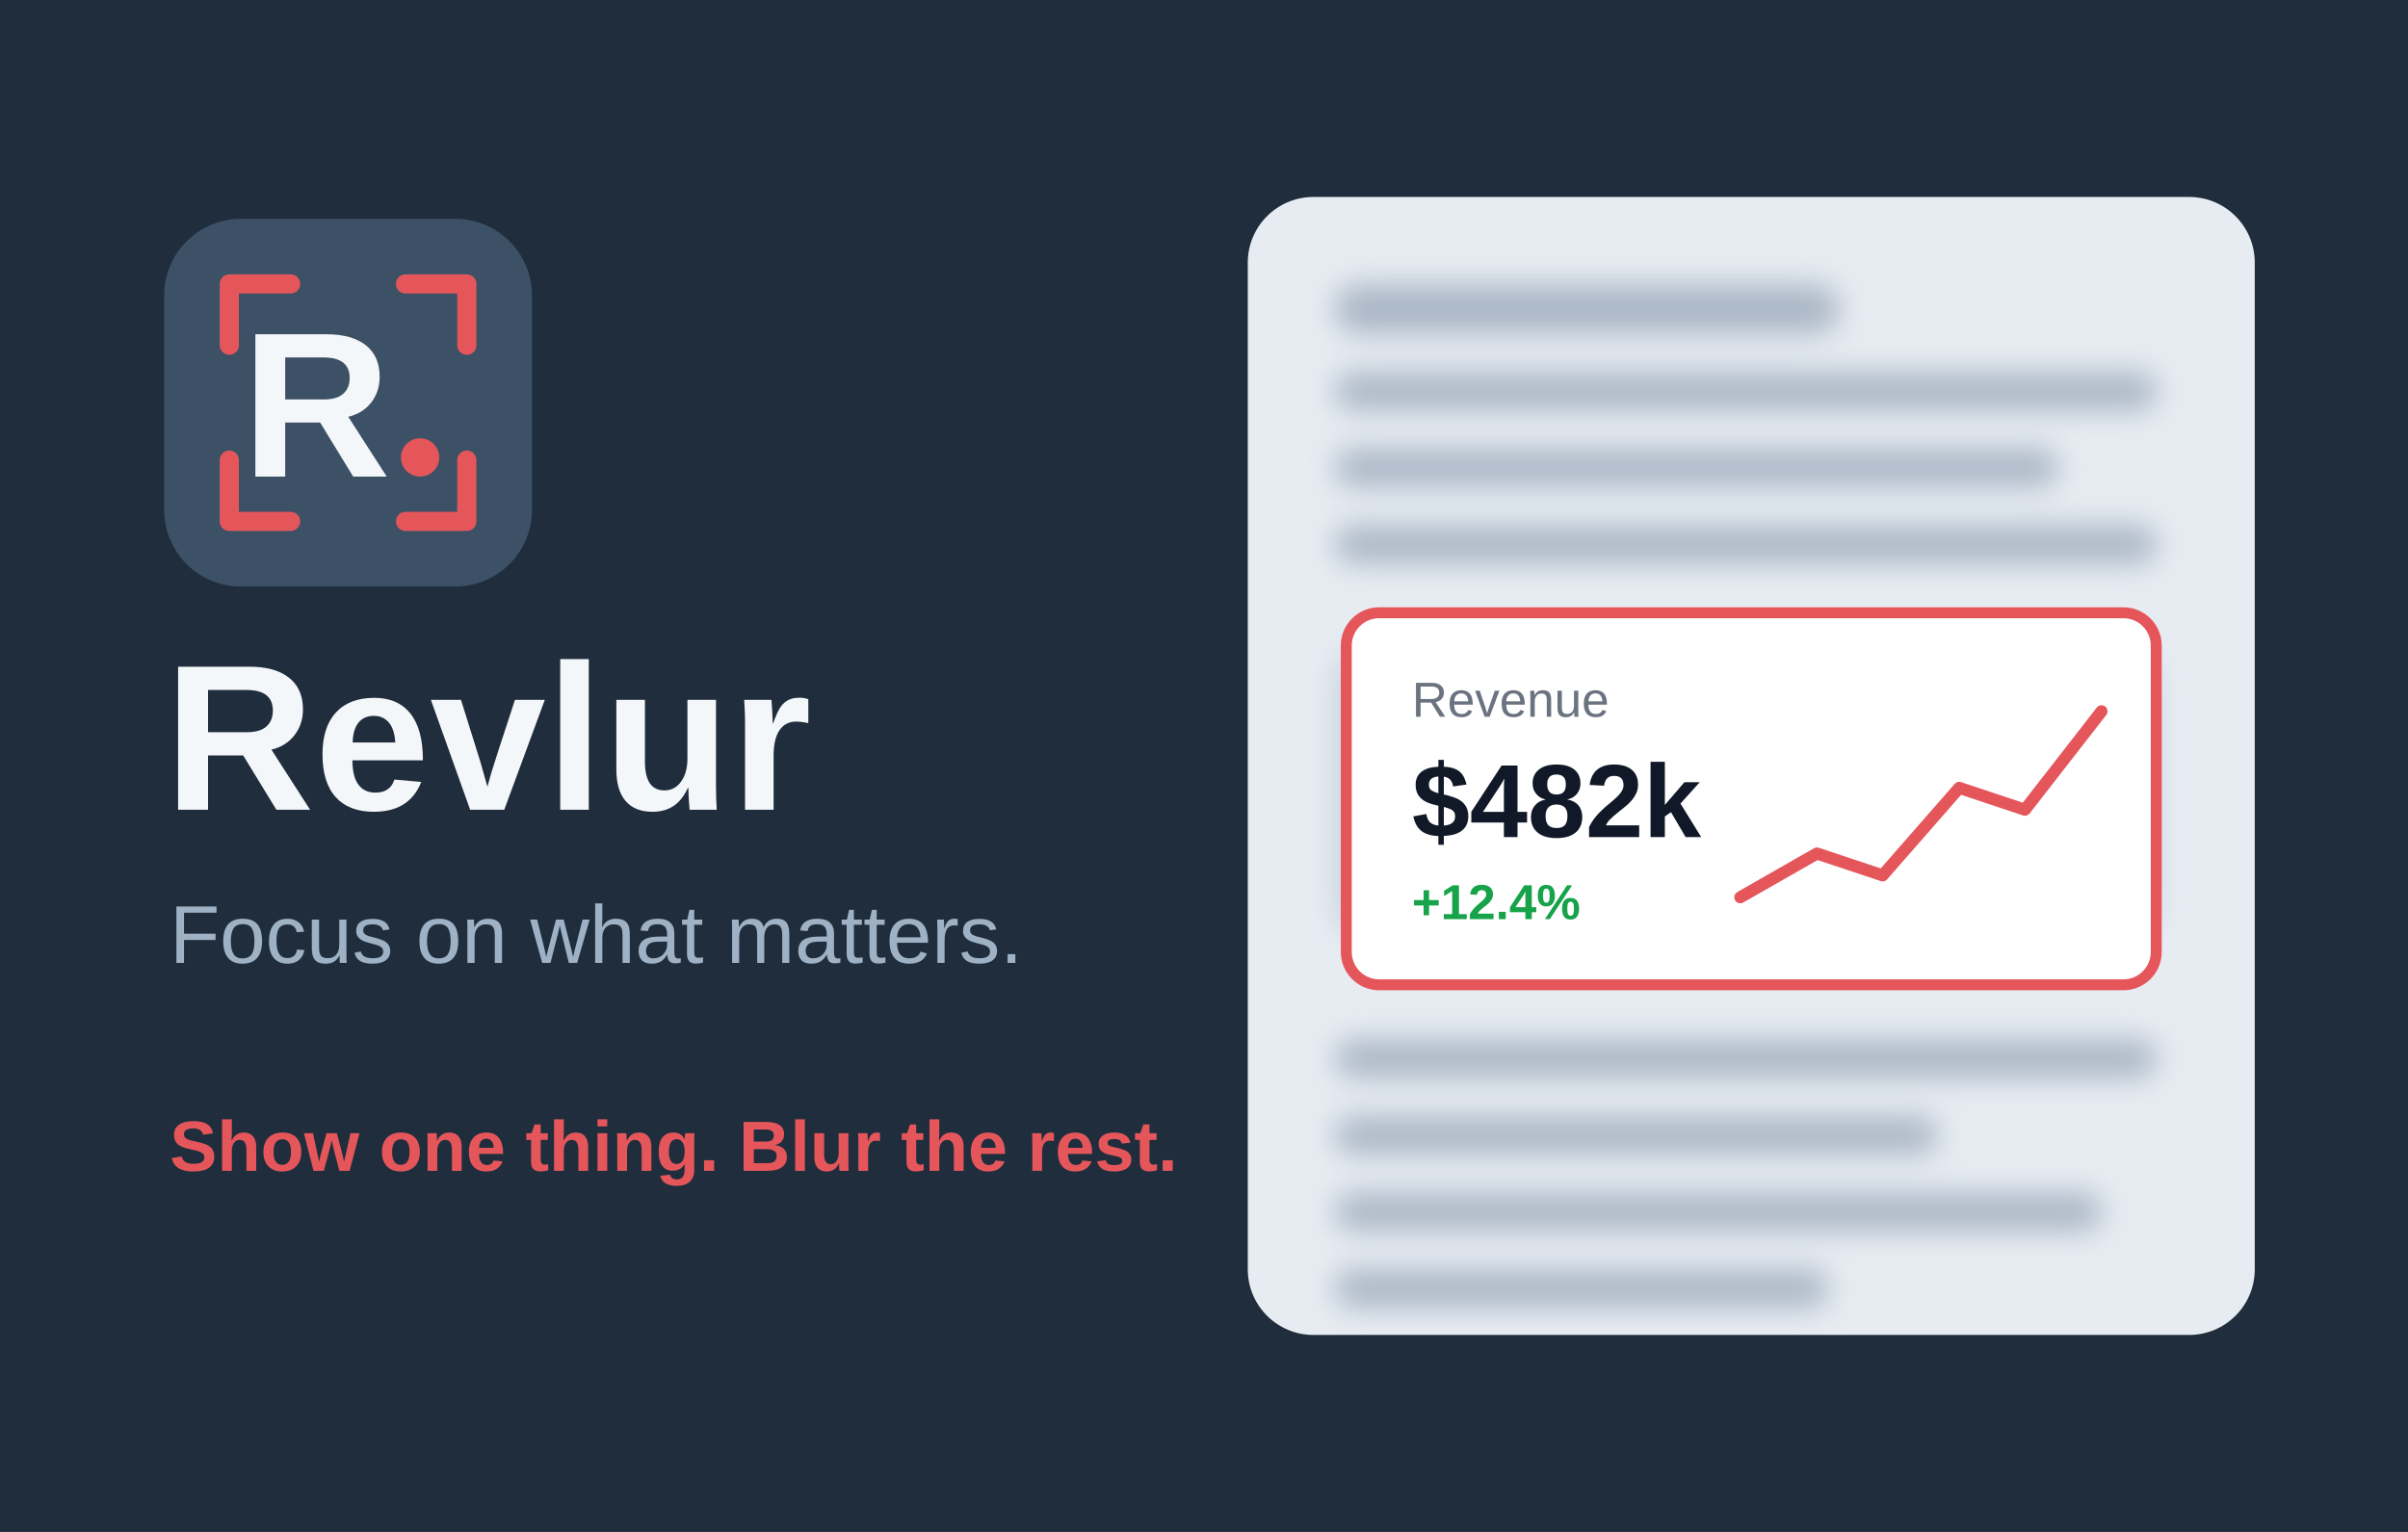
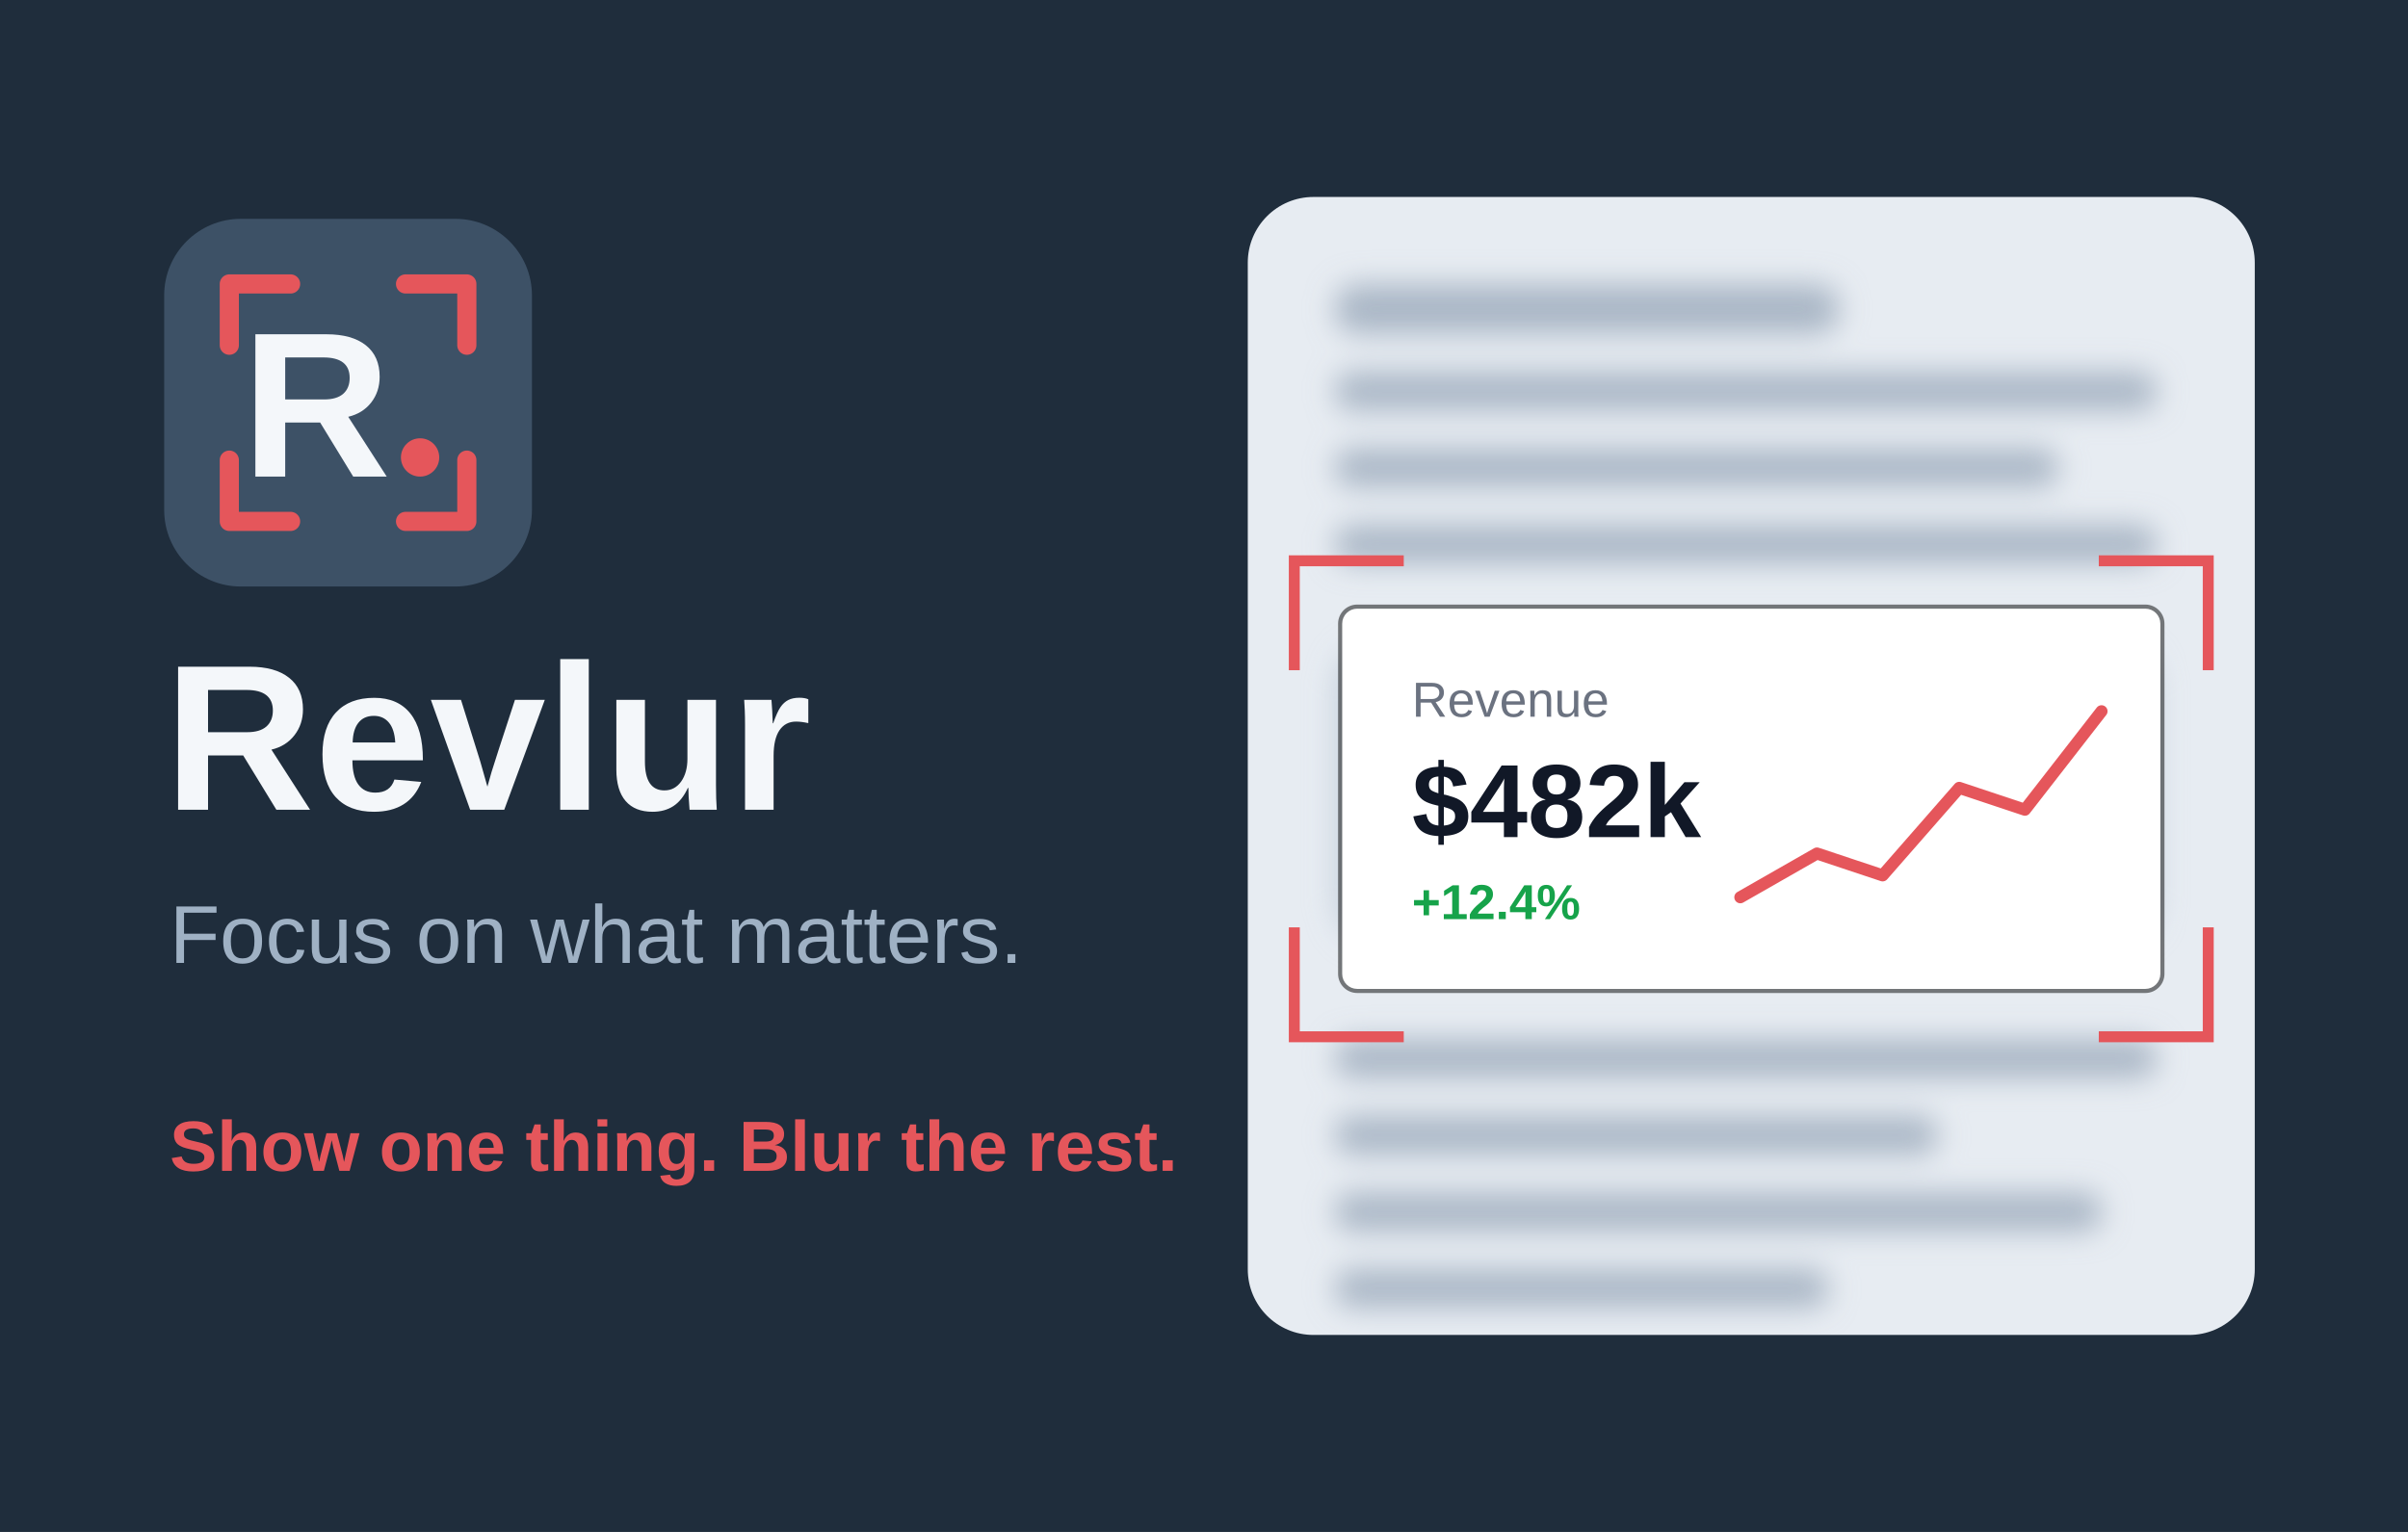
<svg xmlns="http://www.w3.org/2000/svg" width="440" height="280" viewBox="0 0 440 280">
  <defs>
    <filter id="soft" x="-20%" y="-20%" width="140%" height="140%">
      <feGaussianBlur stdDeviation="2.6" />
    </filter>
    <clipPath id="card">
      <rect x="228" y="36" width="184" height="208" rx="12" />
    </clipPath>
  </defs>
  <rect width="440" height="280" fill="#1b2735" />
  <rect x="0" y="0" width="440" height="280" fill="#223142" opacity="0.55" />
  <g transform="translate(30,40) scale(0.70)">
    <rect width="96" height="96" rx="20" fill="#3d5166" />
    <g fill="none" stroke="#e5565b" stroke-width="5" stroke-linecap="round" stroke-linejoin="round">
      <path d="M17 33V17H33" />
      <path d="M63 17H79V33" />
      <path d="M79 63V79H63" />
      <path d="M33 79H17V63" />
    </g>
    <text x="20.2" y="67.3" font-size="54" font-weight="700" font-family="Segoe UI, Arial, Helvetica, sans-serif" fill="#f4f7fa">R</text>
    <circle cx="66.8" cy="62.3" r="5" fill="#e5565b" />
  </g>
  <text x="30" y="148" font-size="38" font-weight="700" font-family="Segoe UI, Arial, Helvetica, sans-serif" fill="#f4f7fa">Revlur</text>
  <text x="31" y="176" font-size="15" font-weight="500" font-family="Segoe UI, Arial, Helvetica, sans-serif" fill="#9fb1c4">Focus on what matters.</text>
  <text x="31" y="214" font-size="13" font-weight="600" font-family="Segoe UI, Arial, Helvetica, sans-serif" fill="#e5565b">Show one thing. Blur the rest.</text>
  <g clip-path="url(#card)">
    <rect x="228" y="36" width="184" height="208" fill="#e7ecf2" />
    <g filter="url(#soft)" fill="#aab7c6">
      <rect x="244" y="52" width="92" height="9" rx="4" />
      <rect x="244" y="68" width="150" height="7" rx="3" />
      <rect x="244" y="82" width="132" height="7" rx="3" />
      <rect x="244" y="96" width="150" height="7" rx="3" />
      <rect x="244" y="190" width="150" height="7" rx="3" />
      <rect x="244" y="204" width="110" height="7" rx="3" />
      <rect x="244" y="218" width="140" height="7" rx="3" />
      <rect x="244" y="232" width="90" height="7" rx="3" />
    </g>
    <g filter="url(#soft)">
      <rect x="244" y="118" width="64" height="54" rx="7" fill="#c7d2de" />
      <rect x="320" y="118" width="74" height="54" rx="7" fill="#c7d2de" />
    </g>
  </g>
-   <rect x="246" y="112" width="148" height="68" rx="6" fill="#ffffff" stroke="#e5565b" stroke-width="2" />
+   <rect x="245" y="111" width="150" height="70" rx="3" fill="none" stroke="#000000" stroke-opacity="0.5" stroke-width="1" />
+   <rect x="246" y="112" width="148" height="68" rx="2" fill="#ffffff" stroke="#ffffff" stroke-width="1.5" />
+   <g fill="none" stroke="#e5565b" stroke-width="2">
+     <path d="M236.5 122.5V102.5H256.5" />
+     <path d="M383.5 102.5H403.5V122.5" />
+     <path d="M403.5 169.5V189.5H383.5" />
+     <path d="M256.5 189.5H236.5V169.5" />
+   </g>
  <text x="258" y="131" font-size="9" font-weight="500" font-family="Segoe UI, Arial, Helvetica, sans-serif" fill="#6b7280">Revenue</text>
  <text x="258" y="153" font-size="19" font-weight="700" font-family="Segoe UI, Arial, Helvetica, sans-serif" fill="#111827">$482k</text>
  <text x="258" y="168" font-size="9" font-weight="600" font-family="Segoe UI, Arial, Helvetica, sans-serif" fill="#16a34a">+12.4%</text>
  <polyline fill="none" stroke="#e5565b" stroke-width="2.2" stroke-linecap="round" stroke-linejoin="round" points="318,164 332,156 344,160 358,144 370,148 384,130" />
</svg>
